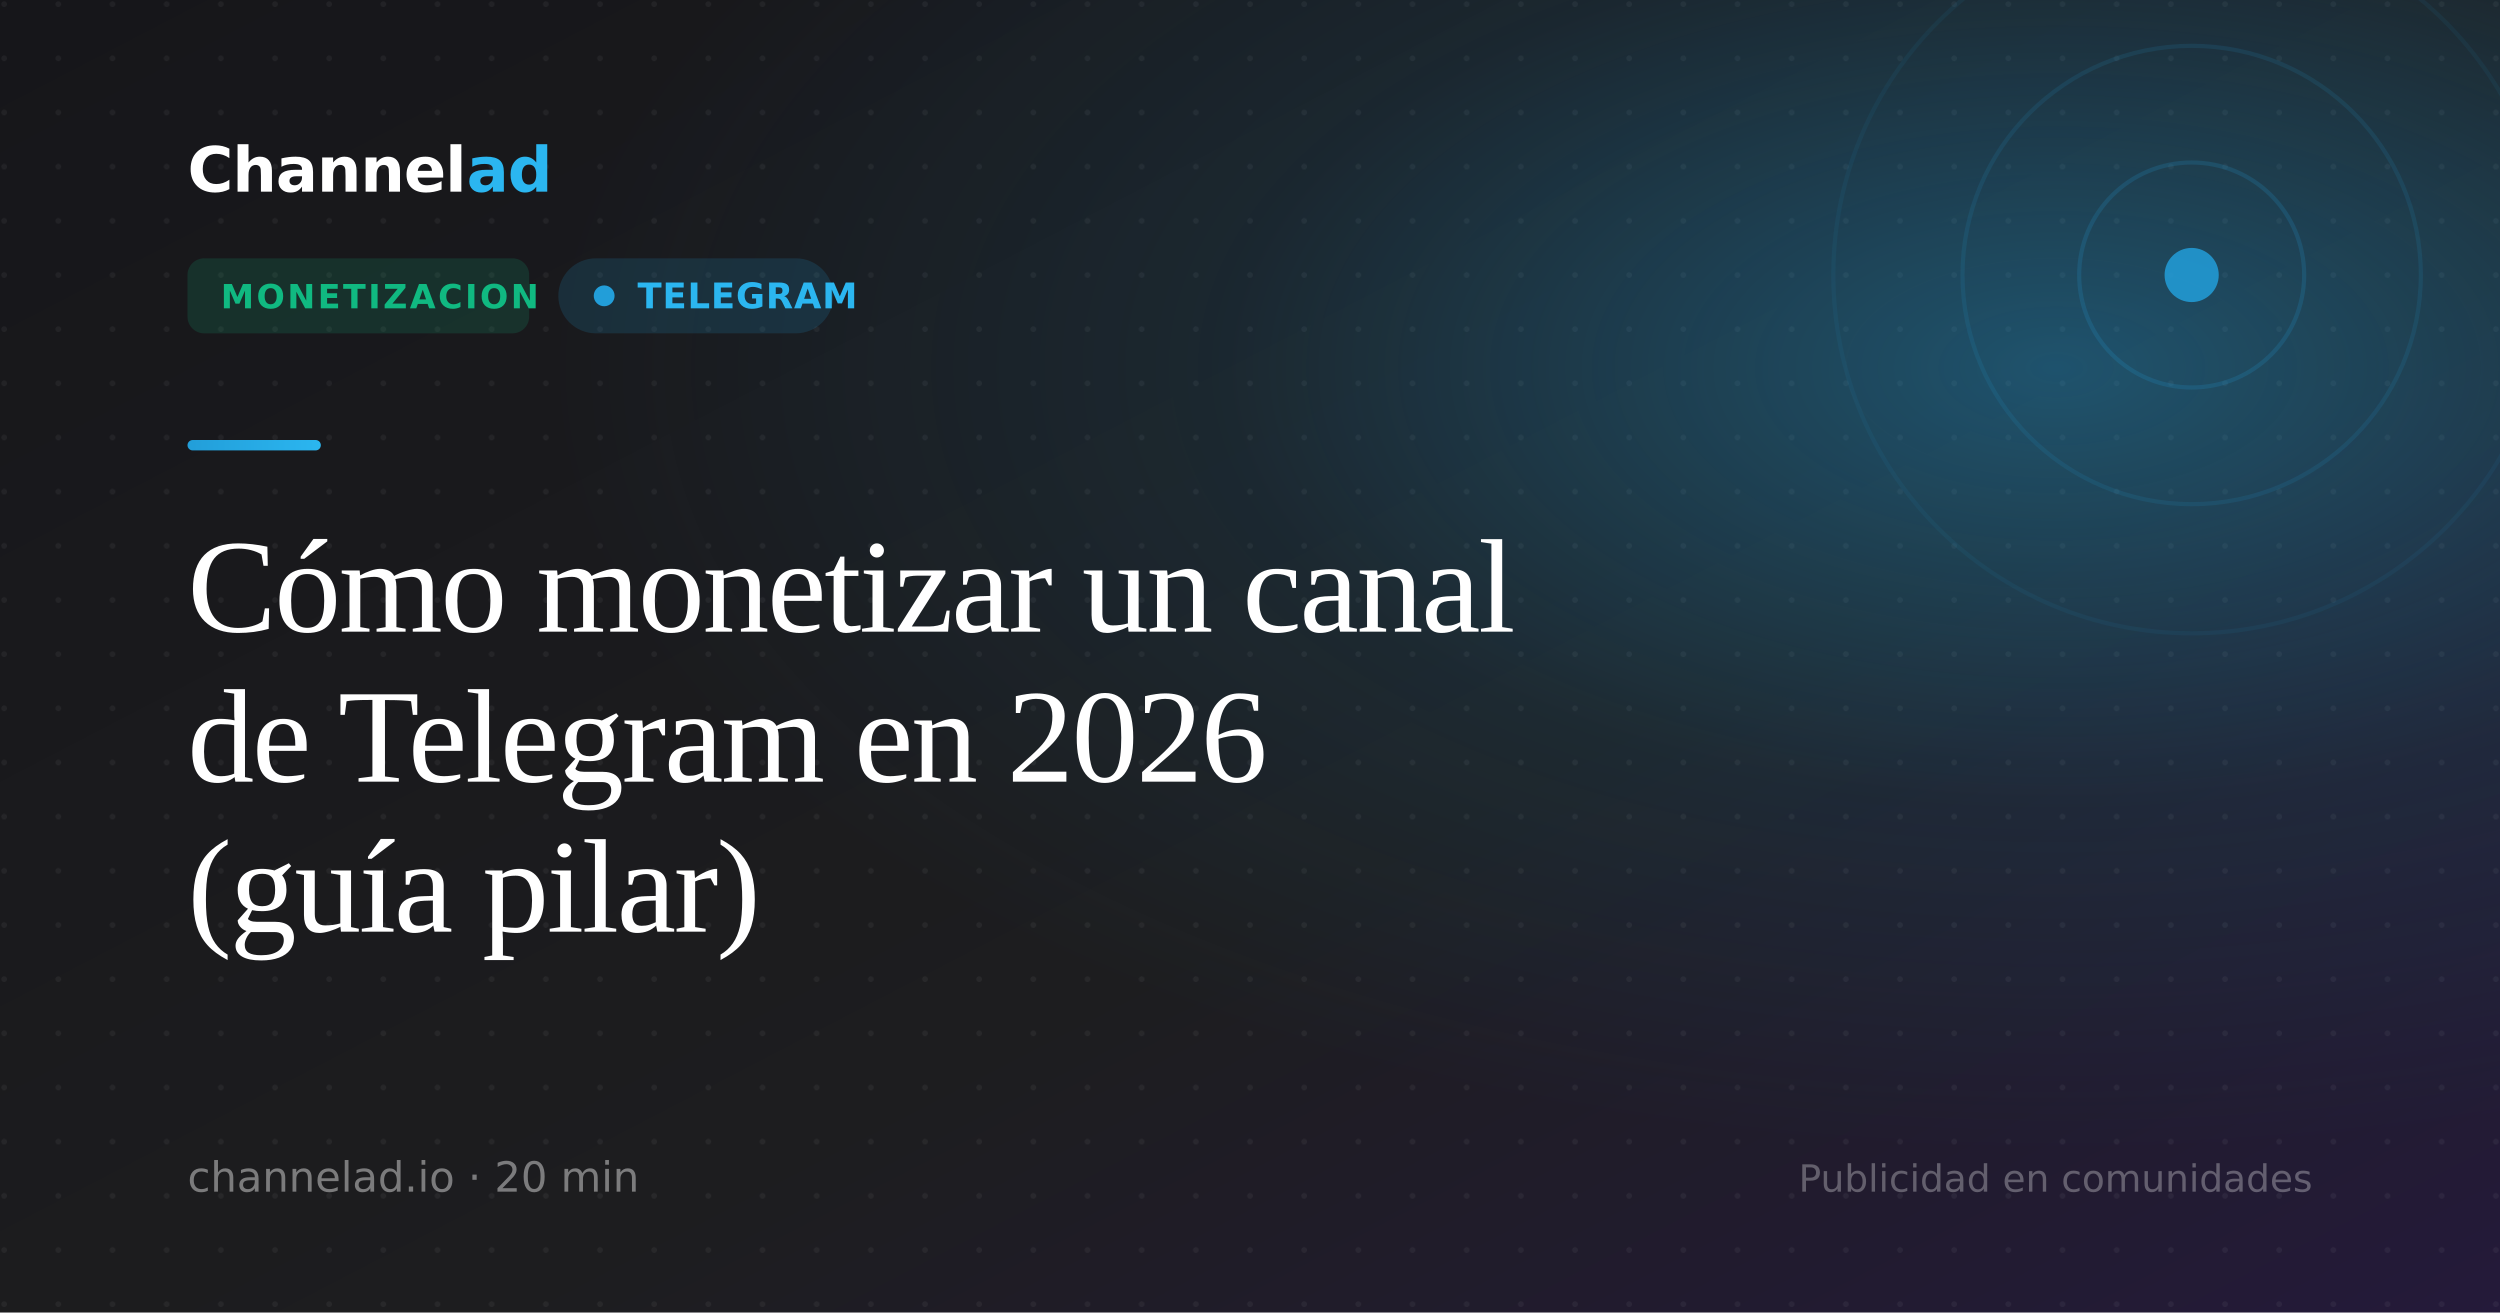
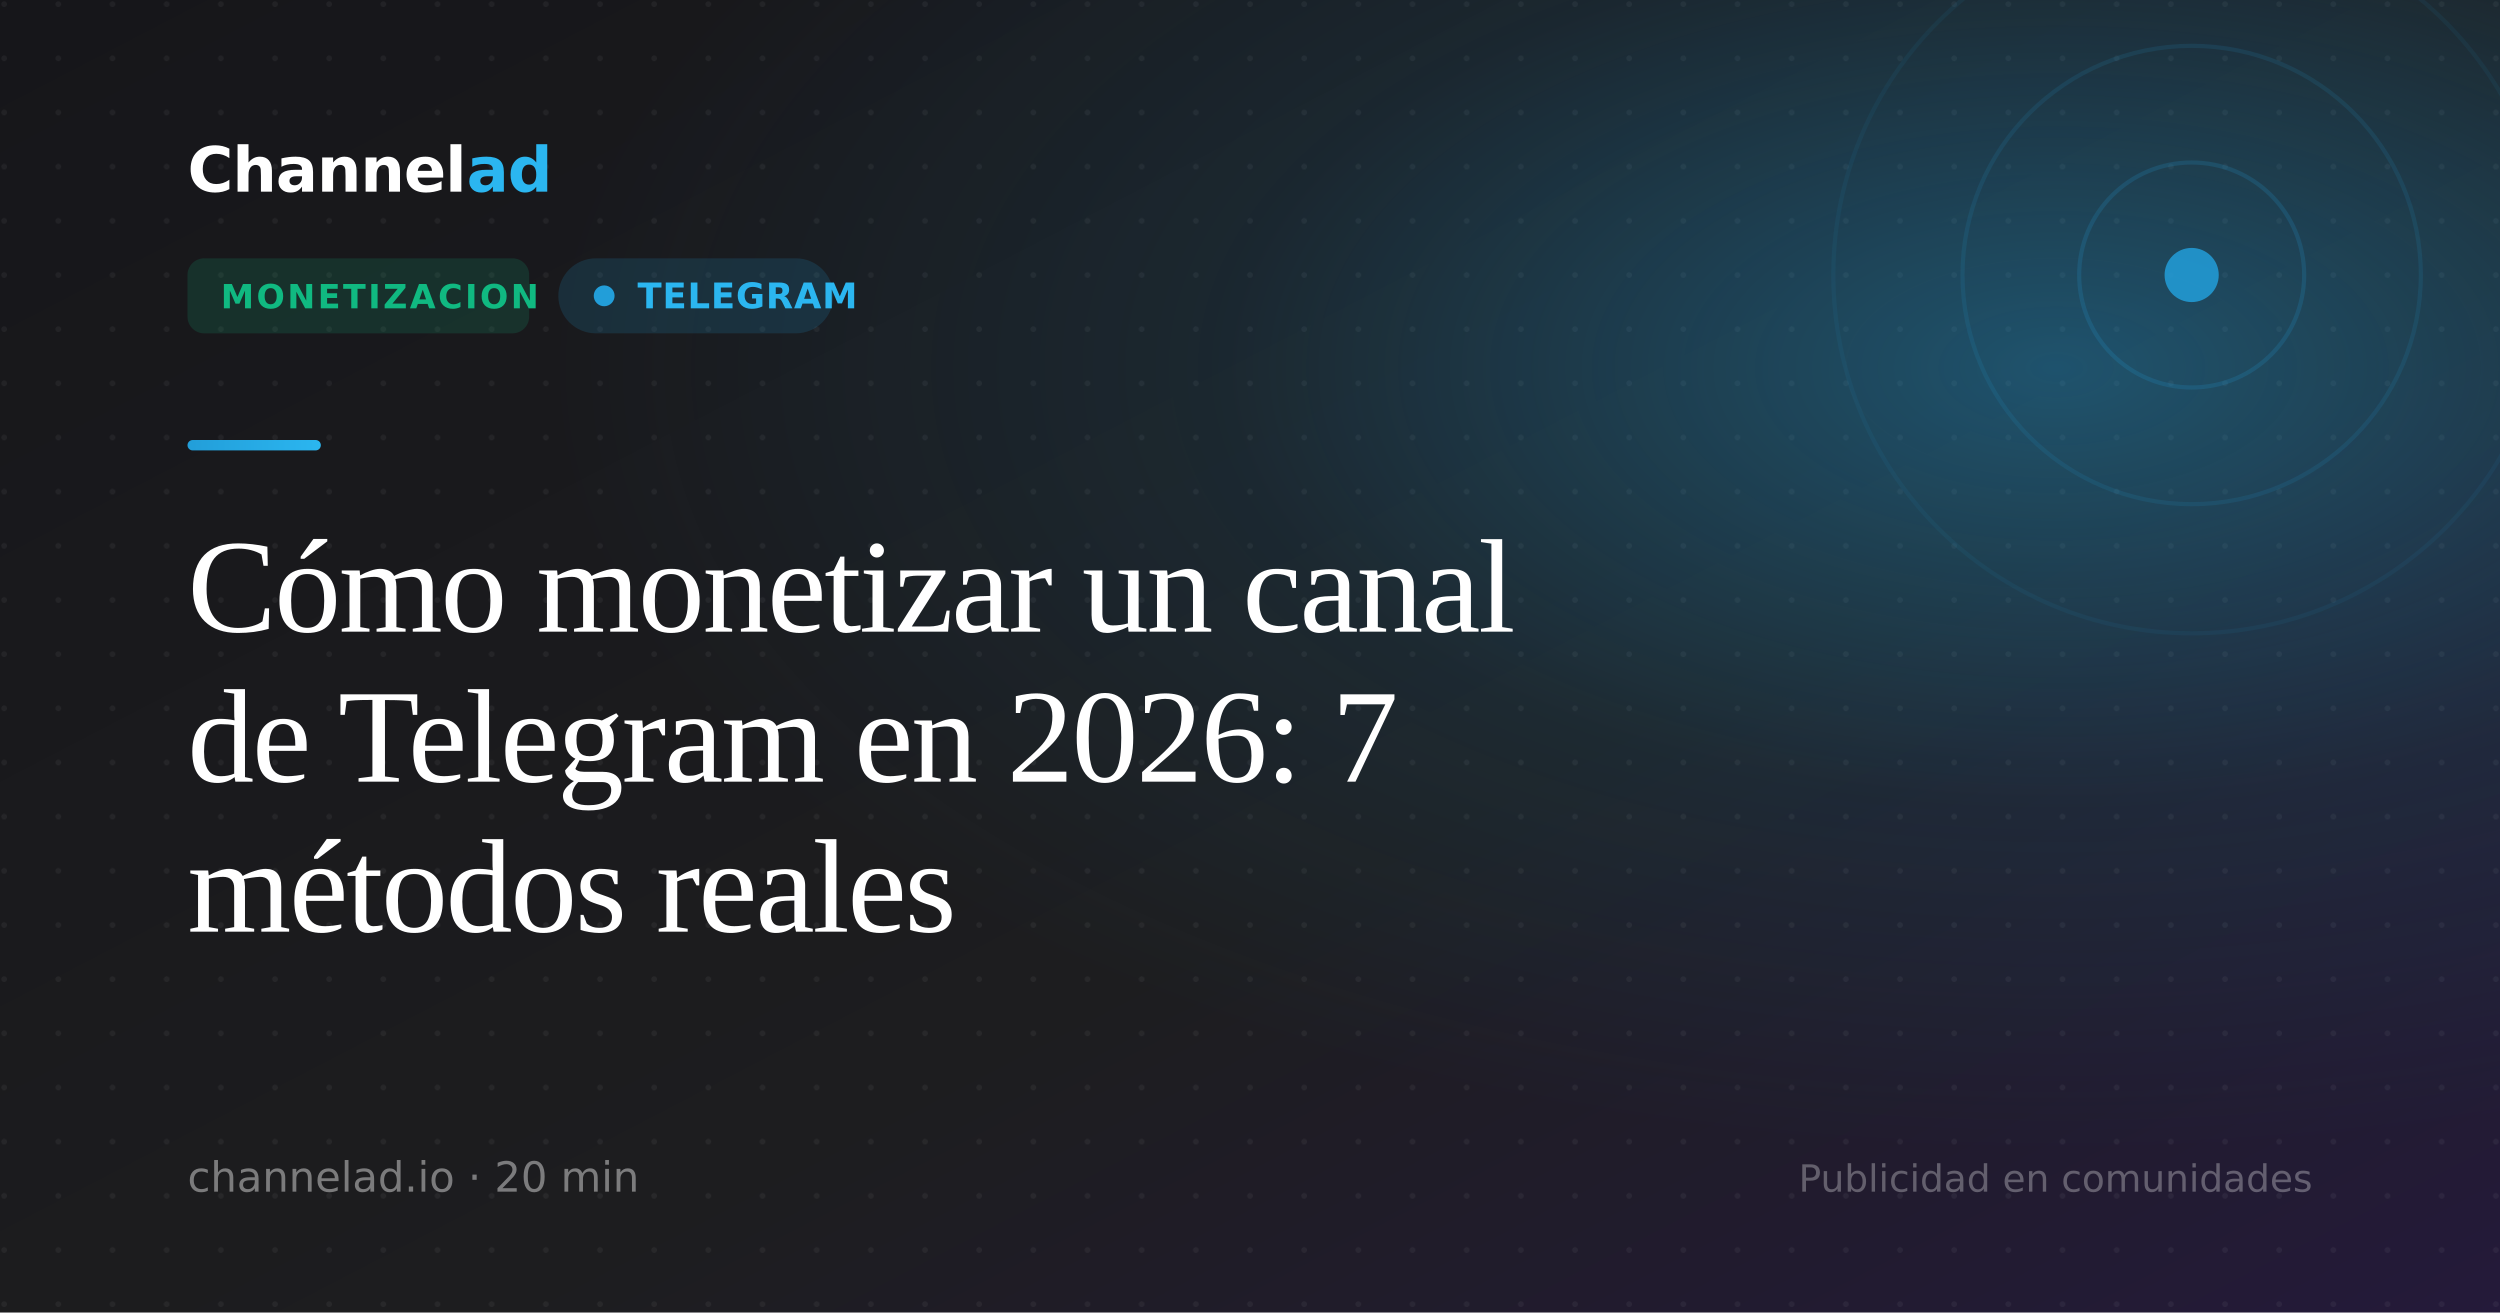
<svg xmlns="http://www.w3.org/2000/svg" width="1200" height="630" viewBox="0 0 1200 630">
  <defs>
    <linearGradient id="bg" x1="0" y1="0" x2="1" y2="1">
      <stop offset="0%" stop-color="#16161a" />
      <stop offset="60%" stop-color="#1D1D1F" />
      <stop offset="100%" stop-color="#241a3a" />
    </linearGradient>
    <radialGradient id="glow" cx="0.82" cy="0.28" r="0.6">
      <stop offset="0%" stop-color="#229ED9" stop-opacity="0.42" />
      <stop offset="55%" stop-color="#229ED9" stop-opacity="0.10" />
      <stop offset="100%" stop-color="#229ED9" stop-opacity="0" />
    </radialGradient>
    <linearGradient id="accent" x1="0" y1="0" x2="1" y2="0">
      <stop offset="0%" stop-color="#229ED9" />
      <stop offset="100%" stop-color="#2bb6f0" />
    </linearGradient>
    <pattern id="dots" width="26" height="26" patternUnits="userSpaceOnUse">
      <circle cx="2" cy="2" r="1.4" fill="#ffffff" opacity="0.05" />
    </pattern>
  </defs>
  <rect width="1200" height="630" fill="url(#bg)" />
  <rect width="1200" height="630" fill="url(#dots)" />
  <rect width="1200" height="630" fill="url(#glow)" />
  <g transform="translate(1052,132)" fill="none" stroke="#229ED9" stroke-opacity="0.18">
    <circle r="54" stroke-width="2" />
    <circle r="110" stroke-width="2" stroke-opacity="0.12" />
    <circle r="172" stroke-width="2" stroke-opacity="0.07" />
  </g>
  <circle cx="1052" cy="132" r="13" fill="#229ED9" opacity="0.85" />
  <text x="90" y="92" font-family="DejaVu Sans, Verdana, sans-serif" font-size="30" font-weight="700" fill="#ffffff" letter-spacing="-0.5">Channel<tspan fill="#2bb6f0">ad</tspan>
  </text>
  <g transform="translate(90,150)">
    <rect x="0" y="-26" width="164" height="36" rx="8" fill="#10b981" opacity="0.16" />
    <text x="16" y="-2" font-family="DejaVu Sans, Verdana, sans-serif" font-size="16" font-weight="700" fill="#10b981" letter-spacing="1.2">MONETIZACION</text>
  </g>
  <g transform="translate(268,150)">
    <rect x="0" y="-26" width="132" height="36" rx="18" fill="#229ED9" opacity="0.16" />
    <circle cx="22" cy="-8" r="5" fill="#229ED9" />
    <text x="38" y="-2" font-family="DejaVu Sans, Verdana, sans-serif" font-size="17" font-weight="700" fill="#2bb6f0" letter-spacing="0.4">TELEGRAM</text>
  </g>
  <rect x="90" y="211.2" width="64" height="5" rx="2.5" fill="url(#accent)" />
  <text x="90" y="303.2" font-family="Georgia, 'Times New Roman', serif" font-size="64" font-weight="400" fill="#ffffff" letter-spacing="-1">
    <tspan x="90" dy="0">Cómo monetizar un canal</tspan>
-     <tspan x="90" dy="72">de Telegram en 2026</tspan>
-     <tspan x="90" dy="72">(guía pilar)</tspan>
+     <tspan x="90" dy="72">de Telegram en 2026: 7</tspan>
+     <tspan x="90" dy="72">métodos reales</tspan>
  </text>
  <text x="90" y="572" font-family="DejaVu Sans, Verdana, sans-serif" font-size="20" fill="#ffffff" opacity="0.42">channelad.io  ·  20 min</text>
  <text x="1110" y="572" text-anchor="end" font-family="DejaVu Sans, Verdana, sans-serif" font-size="18" fill="#ffffff" opacity="0.30">Publicidad en comunidades</text>
</svg>
